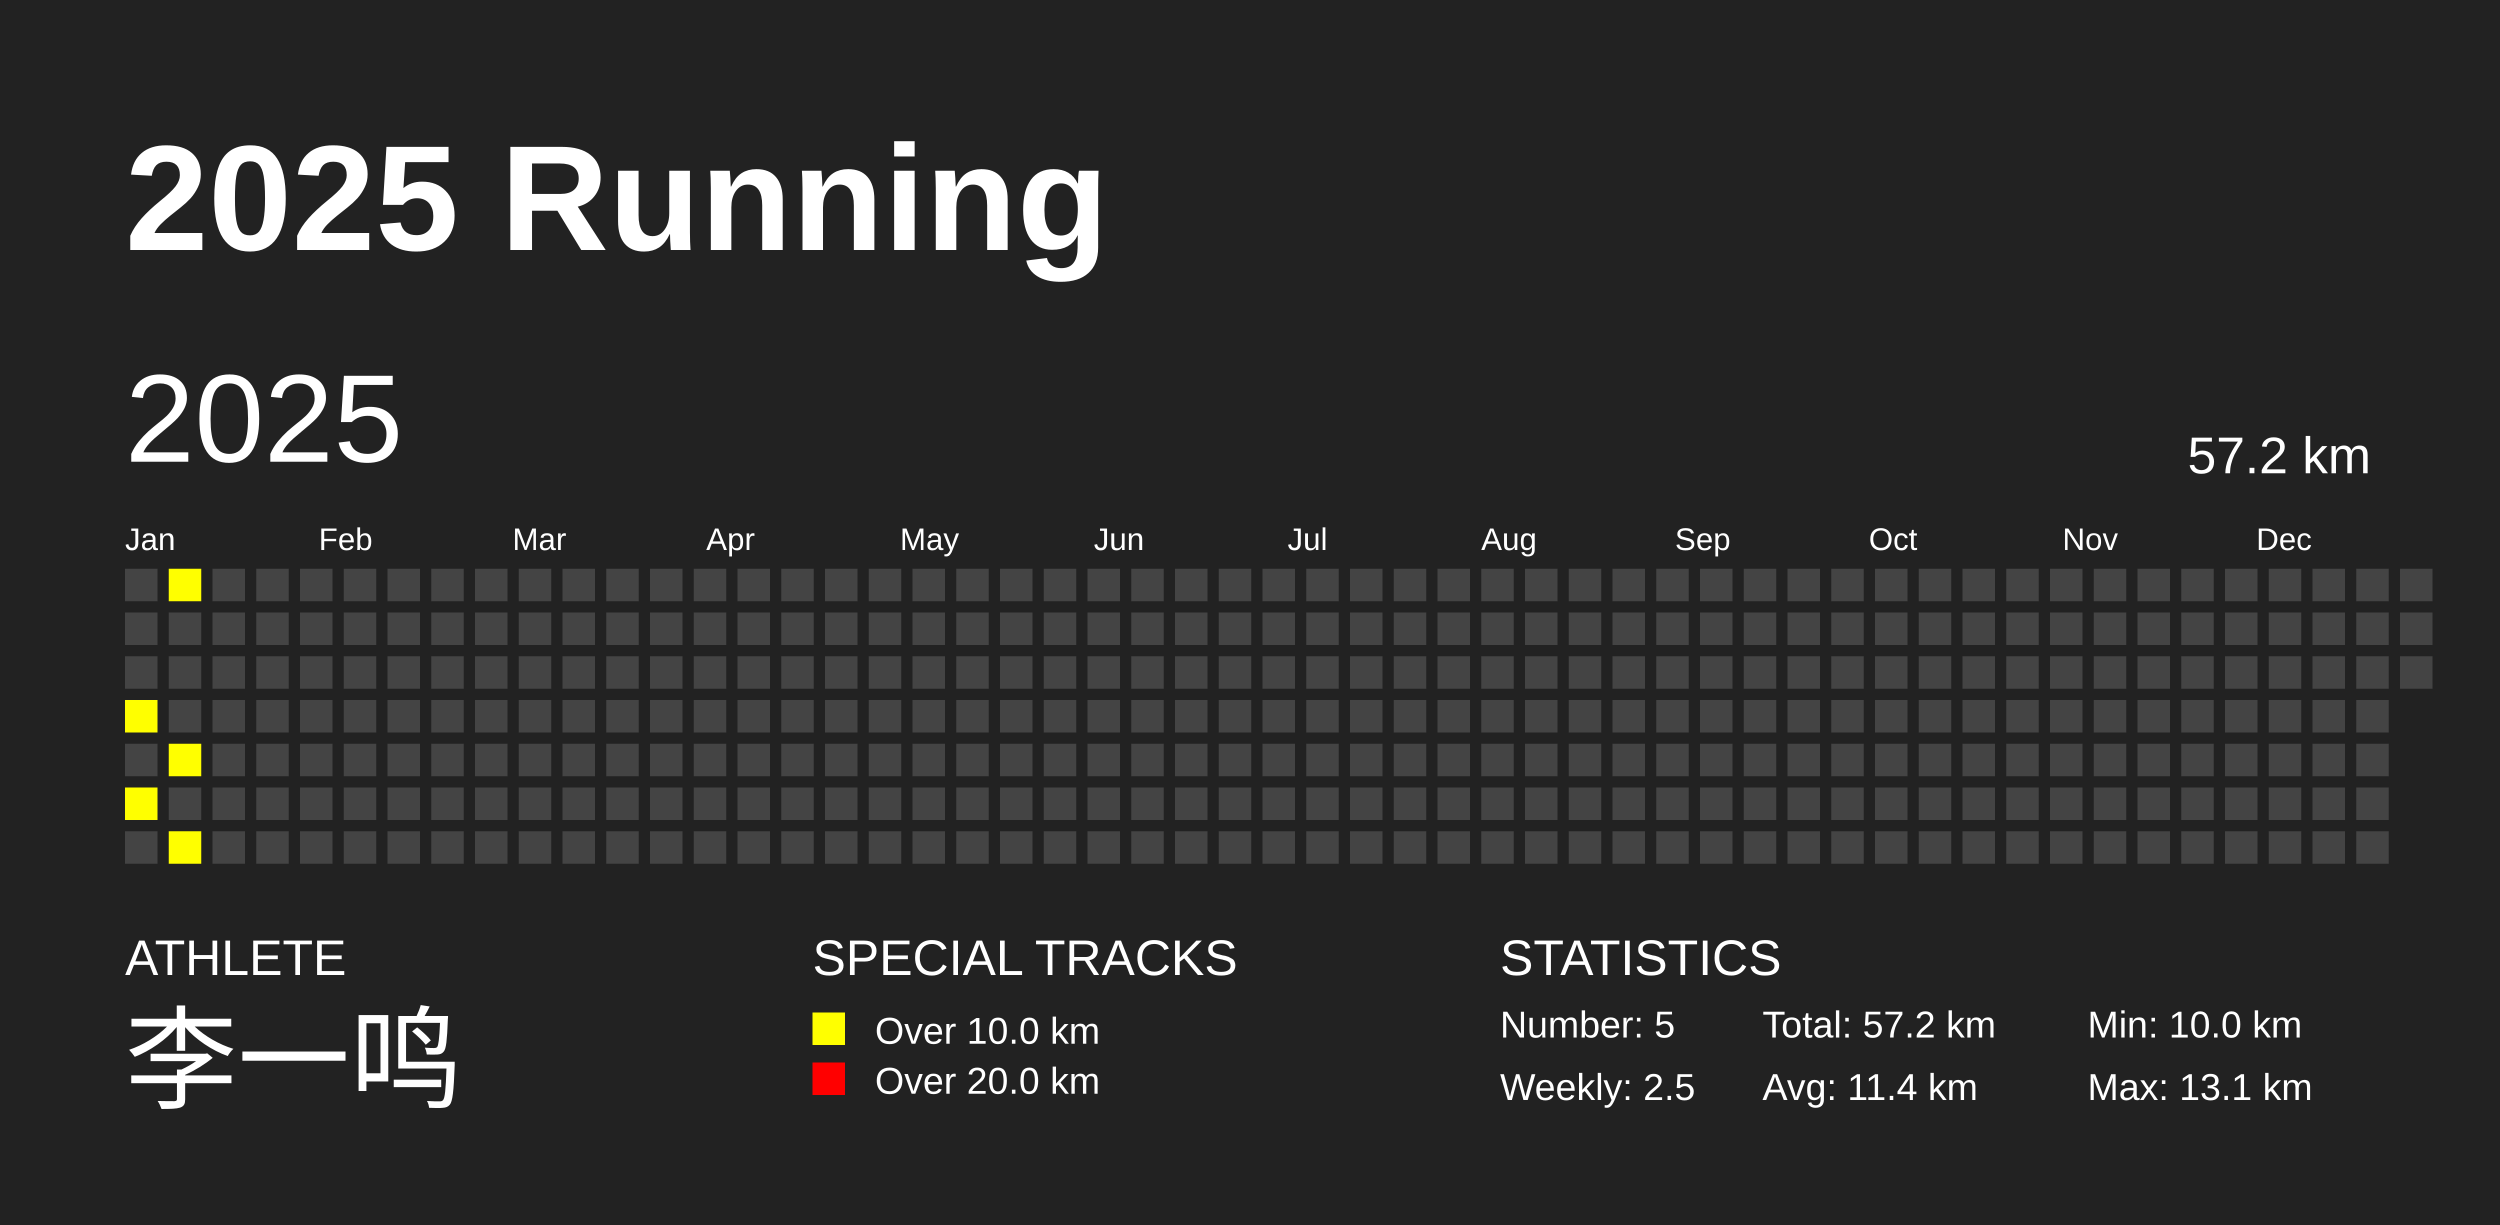
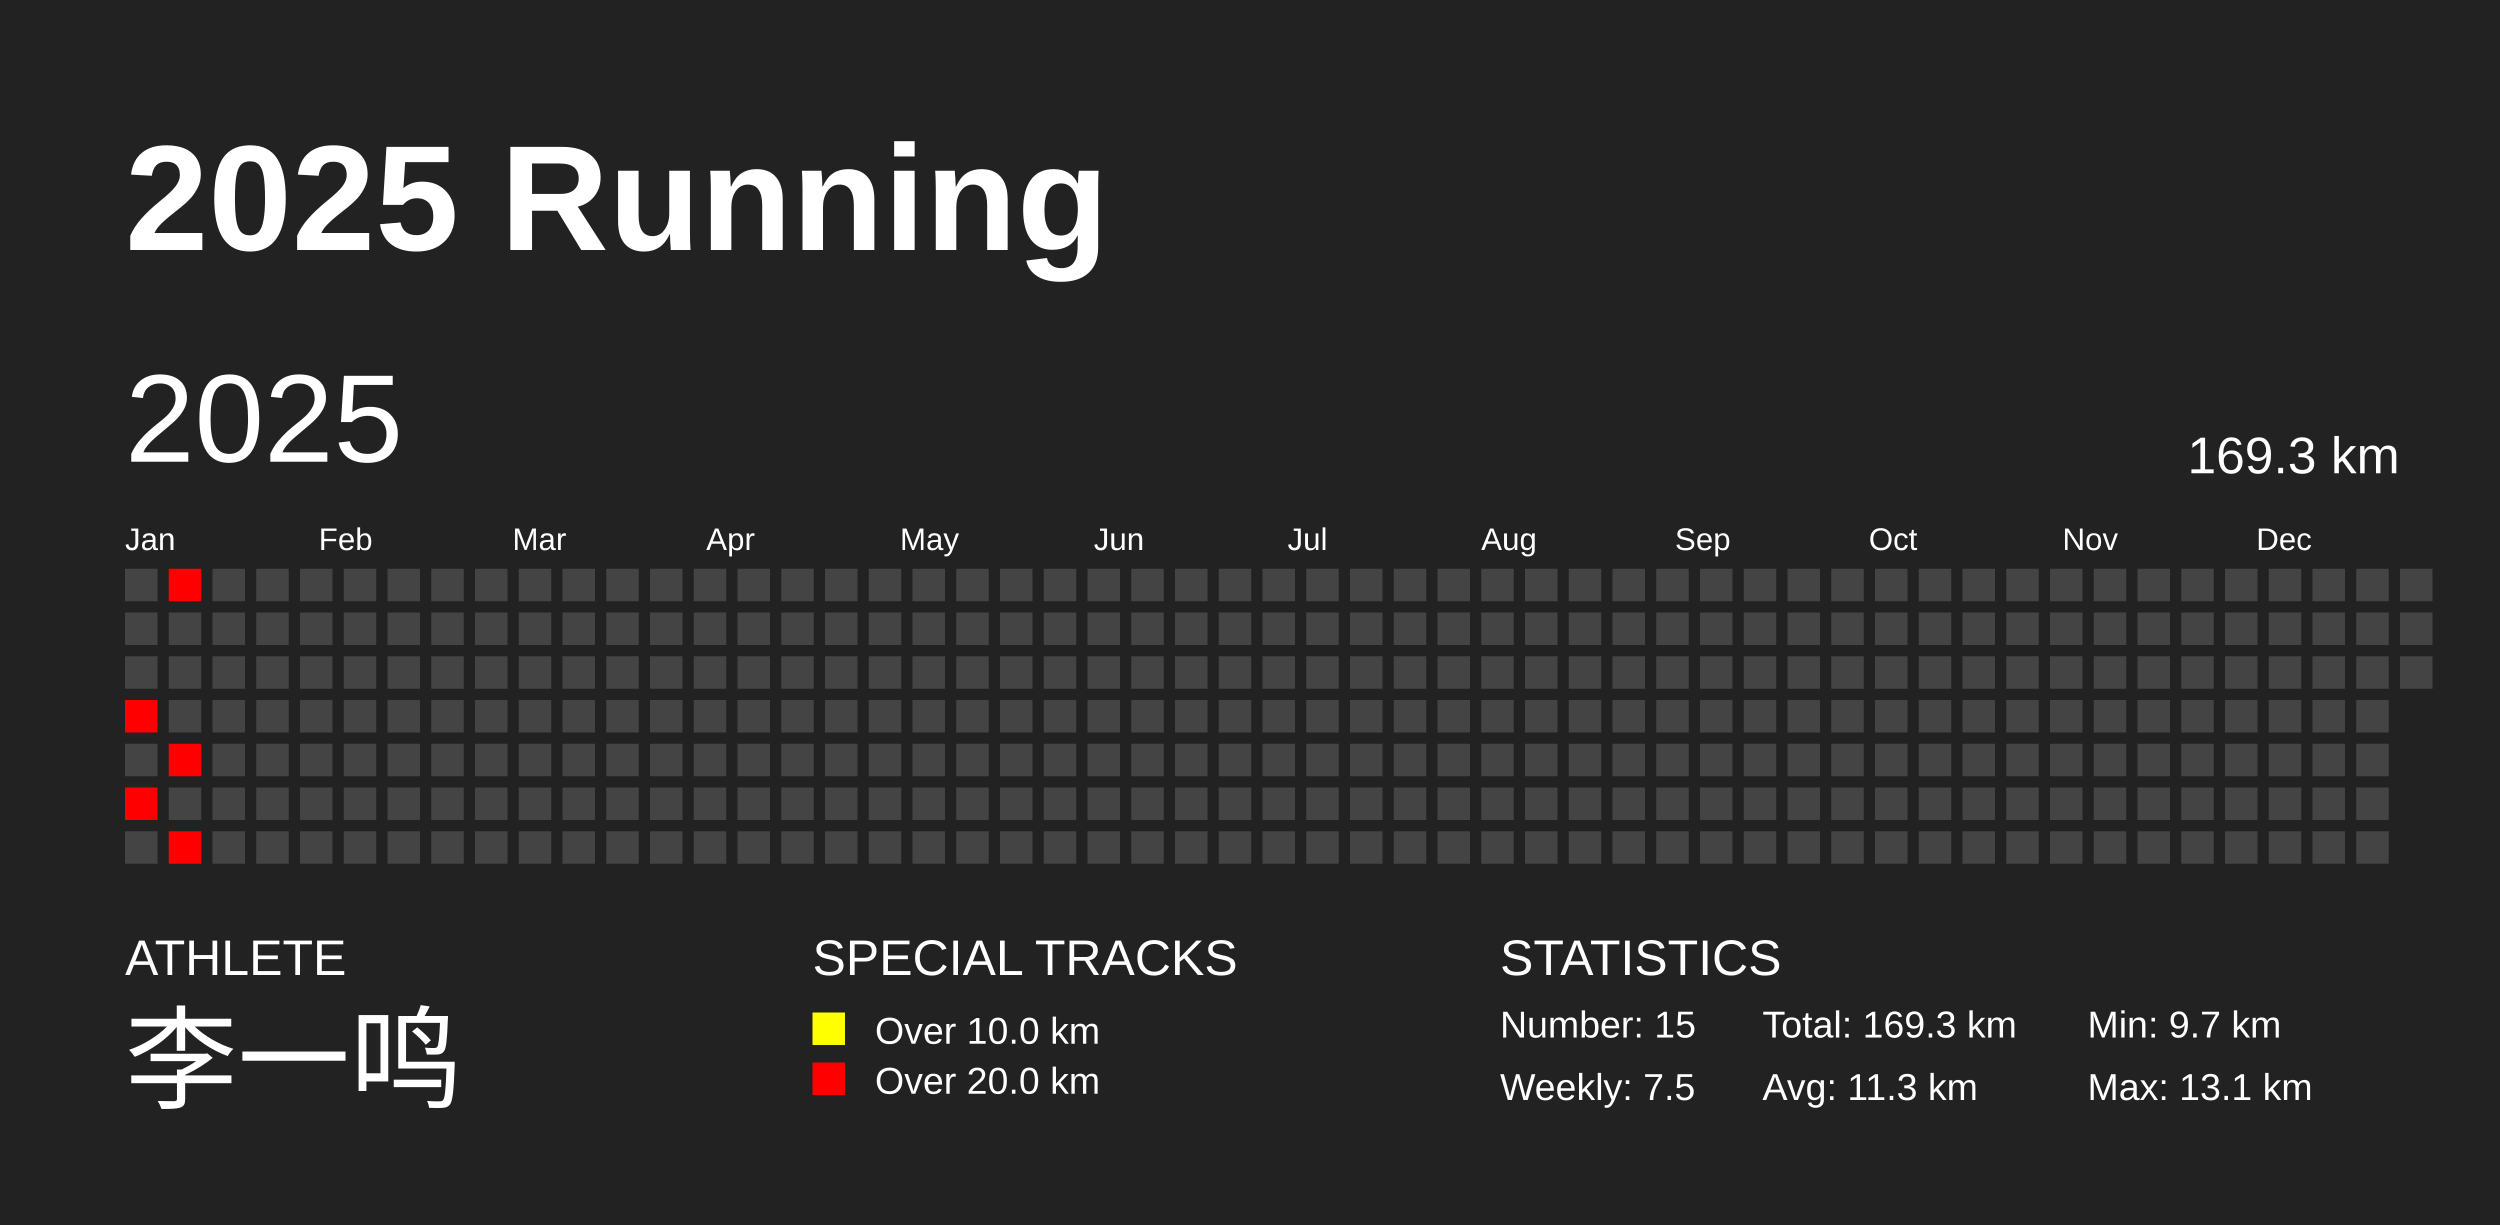
<svg xmlns="http://www.w3.org/2000/svg" baseProfile="full" height="98mm" version="1.1" viewBox="0,0,200,98" width="200mm">
  <defs />
  <rect fill="#222222" height="98" width="200" x="0" y="0" />
  <text fill="#FFFFFF" style="font-size:12px; font-family:Arial; font-weight:bold;" x="10" y="20">2025 Running</text>
  <text fill="#FFFFFF" style="font-size:4px; font-family:Arial" x="10" y="78">ATHLETE</text>
  <text fill="#FFFFFF" style="font-size:9px; font-family:Arial" x="10" y="88">李一鸣</text>
  <text fill="#FFFFFF" style="font-size:4px; font-family:Arial" x="65" y="78">SPECIAL TRACKS</text>
  <rect fill="yellow" height="2.6" width="2.6" x="65" y="81" />
  <text fill="#FFFFFF" style="font-size:3px; font-family:Arial" x="70" y="83.5">Over 10.0 km</text>
  <rect fill="red" height="2.6" width="2.6" x="65" y="85" />
  <text fill="#FFFFFF" style="font-size:3px; font-family:Arial" x="70" y="87.5">Over 20.0 km</text>
  <text fill="#FFFFFF" style="font-size:4px; font-family:Arial" x="120" y="78">STATISTICS</text>
-   <text fill="#FFFFFF" style="font-size:3px; font-family:Arial" x="120" y="83">Number: 5</text>
-   <text fill="#FFFFFF" style="font-size:3px; font-family:Arial" x="120" y="88">Weekly: 2.5</text>
-   <text fill="#FFFFFF" style="font-size:3px; font-family:Arial" x="141" y="83">Total: 57.2 km</text>
-   <text fill="#FFFFFF" style="font-size:3px; font-family:Arial" x="141" y="88">Avg: 11.4 km</text>
-   <text fill="#FFFFFF" style="font-size:3px; font-family:Arial" x="167" y="83">Min: 10.0 km</text>
+   <text fill="#FFFFFF" style="font-size:3px; font-family:Arial" x="120" y="83">Number: 15</text>
+   <text fill="#FFFFFF" style="font-size:3px; font-family:Arial" x="120" y="88">Weekly: 7.5</text>
+   <text fill="#FFFFFF" style="font-size:3px; font-family:Arial" x="141" y="83">Total: 169.3 km</text>
+   <text fill="#FFFFFF" style="font-size:3px; font-family:Arial" x="141" y="88">Avg: 11.3 km</text>
+   <text fill="#FFFFFF" style="font-size:3px; font-family:Arial" x="167" y="83">Min: 9.7 km</text>
  <text fill="#FFFFFF" style="font-size:3px; font-family:Arial" x="167" y="88">Max: 13.1 km</text>
  <text dominant-baseline="hanging" fill="#FFFFFF" style="font-size:10.0px; font-family:Arial;" x="10" y="30">2025</text>
-   <text dominant-baseline="hanging" fill="#FFFFFF" style="font-size:4.125px; font-family:Arial;" x="175" y="35">57.2 km</text>
+   <text dominant-baseline="hanging" fill="#FFFFFF" style="font-size:4.125px; font-family:Arial;" x="175" y="35">169.3 km</text>
  <text fill="#FFFFFF" style="font-size:2.5px; font-family:Arial" x="10.0" y="44">Jan</text>
  <text fill="#FFFFFF" style="font-size:2.5px; font-family:Arial" x="25.5" y="44">Feb</text>
  <text fill="#FFFFFF" style="font-size:2.5px; font-family:Arial" x="41.0" y="44">Mar</text>
  <text fill="#FFFFFF" style="font-size:2.5px; font-family:Arial" x="56.5" y="44">Apr</text>
  <text fill="#FFFFFF" style="font-size:2.5px; font-family:Arial" x="72.0" y="44">May</text>
  <text fill="#FFFFFF" style="font-size:2.5px; font-family:Arial" x="87.5" y="44">Jun</text>
  <text fill="#FFFFFF" style="font-size:2.5px; font-family:Arial" x="103.0" y="44">Jul</text>
  <text fill="#FFFFFF" style="font-size:2.5px; font-family:Arial" x="118.5" y="44">Aug</text>
  <text fill="#FFFFFF" style="font-size:2.5px; font-family:Arial" x="134.0" y="44">Sep</text>
  <text fill="#FFFFFF" style="font-size:2.5px; font-family:Arial" x="149.5" y="44">Oct</text>
  <text fill="#FFFFFF" style="font-size:2.5px; font-family:Arial" x="165.0" y="44">Nov</text>
  <text fill="#FFFFFF" style="font-size:2.5px; font-family:Arial" x="180.5" y="44">Dec</text>
  <rect fill="#444444" height="2.6" width="2.6" x="10.0" y="45.5" />
  <rect fill="#444444" height="2.6" width="2.6" x="10.0" y="49.0" />
  <rect fill="#444444" height="2.6" width="2.6" x="10.0" y="52.5" />
-   <rect fill="yellow" height="2.6" width="2.6" x="10.0" y="56.0" />
+   <rect fill="red" height="2.6" width="2.6" x="10.0" y="56.0" />
  <rect fill="#444444" height="2.6" width="2.6" x="10.0" y="59.5" />
-   <rect fill="yellow" height="2.6" width="2.6" x="10.0" y="63.0" />
+   <rect fill="red" height="2.6" width="2.6" x="10.0" y="63.0" />
  <rect fill="#444444" height="2.6" width="2.6" x="10.0" y="66.5" />
-   <rect fill="yellow" height="2.6" width="2.6" x="13.5" y="45.5" />
+   <rect fill="red" height="2.6" width="2.6" x="13.5" y="45.5" />
  <rect fill="#444444" height="2.6" width="2.6" x="13.5" y="49.0" />
  <rect fill="#444444" height="2.6" width="2.6" x="13.5" y="52.5" />
  <rect fill="#444444" height="2.6" width="2.6" x="13.5" y="56.0" />
-   <rect fill="yellow" height="2.6" width="2.6" x="13.5" y="59.5" />
+   <rect fill="red" height="2.6" width="2.6" x="13.5" y="59.5" />
  <rect fill="#444444" height="2.6" width="2.6" x="13.5" y="63.0" />
-   <rect fill="yellow" height="2.6" width="2.6" x="13.5" y="66.5" />
+   <rect fill="red" height="2.6" width="2.6" x="13.5" y="66.5" />
  <rect fill="#444444" height="2.6" width="2.6" x="17.0" y="45.5" />
  <rect fill="#444444" height="2.6" width="2.6" x="17.0" y="49.0" />
  <rect fill="#444444" height="2.6" width="2.6" x="17.0" y="52.5" />
  <rect fill="#444444" height="2.6" width="2.6" x="17.0" y="56.0" />
  <rect fill="#444444" height="2.6" width="2.6" x="17.0" y="59.5" />
  <rect fill="#444444" height="2.6" width="2.6" x="17.0" y="63.0" />
  <rect fill="#444444" height="2.6" width="2.6" x="17.0" y="66.5" />
  <rect fill="#444444" height="2.6" width="2.6" x="20.5" y="45.5" />
  <rect fill="#444444" height="2.6" width="2.6" x="20.5" y="49.0" />
  <rect fill="#444444" height="2.6" width="2.6" x="20.5" y="52.5" />
  <rect fill="#444444" height="2.6" width="2.6" x="20.5" y="56.0" />
  <rect fill="#444444" height="2.6" width="2.6" x="20.5" y="59.5" />
  <rect fill="#444444" height="2.6" width="2.6" x="20.5" y="63.0" />
  <rect fill="#444444" height="2.6" width="2.6" x="20.5" y="66.5" />
  <rect fill="#444444" height="2.6" width="2.6" x="24.0" y="45.5" />
  <rect fill="#444444" height="2.6" width="2.6" x="24.0" y="49.0" />
  <rect fill="#444444" height="2.6" width="2.6" x="24.0" y="52.5" />
  <rect fill="#444444" height="2.6" width="2.6" x="24.0" y="56.0" />
  <rect fill="#444444" height="2.6" width="2.6" x="24.0" y="59.5" />
  <rect fill="#444444" height="2.6" width="2.6" x="24.0" y="63.0" />
  <rect fill="#444444" height="2.6" width="2.6" x="24.0" y="66.5" />
  <rect fill="#444444" height="2.6" width="2.6" x="27.5" y="45.5" />
  <rect fill="#444444" height="2.6" width="2.6" x="27.5" y="49.0" />
  <rect fill="#444444" height="2.6" width="2.6" x="27.5" y="52.5" />
  <rect fill="#444444" height="2.6" width="2.6" x="27.5" y="56.0" />
  <rect fill="#444444" height="2.6" width="2.6" x="27.5" y="59.5" />
  <rect fill="#444444" height="2.6" width="2.6" x="27.5" y="63.0" />
  <rect fill="#444444" height="2.6" width="2.6" x="27.5" y="66.5" />
  <rect fill="#444444" height="2.6" width="2.6" x="31.0" y="45.5" />
  <rect fill="#444444" height="2.6" width="2.6" x="31.0" y="49.0" />
  <rect fill="#444444" height="2.6" width="2.6" x="31.0" y="52.5" />
  <rect fill="#444444" height="2.6" width="2.6" x="31.0" y="56.0" />
  <rect fill="#444444" height="2.6" width="2.6" x="31.0" y="59.5" />
  <rect fill="#444444" height="2.6" width="2.6" x="31.0" y="63.0" />
  <rect fill="#444444" height="2.6" width="2.6" x="31.0" y="66.5" />
  <rect fill="#444444" height="2.6" width="2.6" x="34.5" y="45.5" />
  <rect fill="#444444" height="2.6" width="2.6" x="34.5" y="49.0" />
  <rect fill="#444444" height="2.6" width="2.6" x="34.5" y="52.5" />
  <rect fill="#444444" height="2.6" width="2.6" x="34.5" y="56.0" />
  <rect fill="#444444" height="2.6" width="2.6" x="34.5" y="59.5" />
  <rect fill="#444444" height="2.6" width="2.6" x="34.5" y="63.0" />
  <rect fill="#444444" height="2.6" width="2.6" x="34.5" y="66.5" />
  <rect fill="#444444" height="2.6" width="2.6" x="38.0" y="45.5" />
  <rect fill="#444444" height="2.6" width="2.6" x="38.0" y="49.0" />
  <rect fill="#444444" height="2.6" width="2.6" x="38.0" y="52.5" />
  <rect fill="#444444" height="2.6" width="2.6" x="38.0" y="56.0" />
  <rect fill="#444444" height="2.6" width="2.6" x="38.0" y="59.5" />
  <rect fill="#444444" height="2.6" width="2.6" x="38.0" y="63.0" />
  <rect fill="#444444" height="2.6" width="2.6" x="38.0" y="66.5" />
  <rect fill="#444444" height="2.6" width="2.6" x="41.5" y="45.5" />
  <rect fill="#444444" height="2.6" width="2.6" x="41.5" y="49.0" />
  <rect fill="#444444" height="2.6" width="2.6" x="41.5" y="52.5" />
  <rect fill="#444444" height="2.6" width="2.6" x="41.5" y="56.0" />
  <rect fill="#444444" height="2.6" width="2.6" x="41.5" y="59.5" />
  <rect fill="#444444" height="2.6" width="2.6" x="41.5" y="63.0" />
  <rect fill="#444444" height="2.6" width="2.6" x="41.5" y="66.5" />
  <rect fill="#444444" height="2.6" width="2.6" x="45.0" y="45.5" />
  <rect fill="#444444" height="2.6" width="2.6" x="45.0" y="49.0" />
  <rect fill="#444444" height="2.6" width="2.6" x="45.0" y="52.5" />
  <rect fill="#444444" height="2.6" width="2.6" x="45.0" y="56.0" />
  <rect fill="#444444" height="2.6" width="2.6" x="45.0" y="59.5" />
  <rect fill="#444444" height="2.6" width="2.6" x="45.0" y="63.0" />
  <rect fill="#444444" height="2.6" width="2.6" x="45.0" y="66.5" />
  <rect fill="#444444" height="2.6" width="2.6" x="48.5" y="45.5" />
  <rect fill="#444444" height="2.6" width="2.6" x="48.5" y="49.0" />
  <rect fill="#444444" height="2.6" width="2.6" x="48.5" y="52.5" />
  <rect fill="#444444" height="2.6" width="2.6" x="48.5" y="56.0" />
  <rect fill="#444444" height="2.6" width="2.6" x="48.5" y="59.5" />
  <rect fill="#444444" height="2.6" width="2.6" x="48.5" y="63.0" />
  <rect fill="#444444" height="2.6" width="2.6" x="48.5" y="66.5" />
  <rect fill="#444444" height="2.6" width="2.6" x="52.0" y="45.5" />
  <rect fill="#444444" height="2.6" width="2.6" x="52.0" y="49.0" />
  <rect fill="#444444" height="2.6" width="2.6" x="52.0" y="52.5" />
  <rect fill="#444444" height="2.6" width="2.6" x="52.0" y="56.0" />
  <rect fill="#444444" height="2.6" width="2.6" x="52.0" y="59.5" />
  <rect fill="#444444" height="2.6" width="2.6" x="52.0" y="63.0" />
  <rect fill="#444444" height="2.6" width="2.6" x="52.0" y="66.5" />
  <rect fill="#444444" height="2.6" width="2.6" x="55.5" y="45.5" />
  <rect fill="#444444" height="2.6" width="2.6" x="55.5" y="49.0" />
  <rect fill="#444444" height="2.6" width="2.6" x="55.5" y="52.5" />
  <rect fill="#444444" height="2.6" width="2.6" x="55.5" y="56.0" />
  <rect fill="#444444" height="2.6" width="2.6" x="55.5" y="59.5" />
  <rect fill="#444444" height="2.6" width="2.6" x="55.5" y="63.0" />
  <rect fill="#444444" height="2.6" width="2.6" x="55.5" y="66.5" />
  <rect fill="#444444" height="2.6" width="2.6" x="59.0" y="45.5" />
  <rect fill="#444444" height="2.6" width="2.6" x="59.0" y="49.0" />
  <rect fill="#444444" height="2.6" width="2.6" x="59.0" y="52.5" />
  <rect fill="#444444" height="2.6" width="2.6" x="59.0" y="56.0" />
  <rect fill="#444444" height="2.6" width="2.6" x="59.0" y="59.5" />
  <rect fill="#444444" height="2.6" width="2.6" x="59.0" y="63.0" />
  <rect fill="#444444" height="2.6" width="2.6" x="59.0" y="66.5" />
  <rect fill="#444444" height="2.6" width="2.6" x="62.5" y="45.5" />
  <rect fill="#444444" height="2.6" width="2.6" x="62.5" y="49.0" />
  <rect fill="#444444" height="2.6" width="2.6" x="62.5" y="52.5" />
  <rect fill="#444444" height="2.6" width="2.6" x="62.5" y="56.0" />
  <rect fill="#444444" height="2.6" width="2.6" x="62.5" y="59.5" />
  <rect fill="#444444" height="2.6" width="2.6" x="62.5" y="63.0" />
  <rect fill="#444444" height="2.6" width="2.6" x="62.5" y="66.5" />
  <rect fill="#444444" height="2.6" width="2.6" x="66.0" y="45.5" />
  <rect fill="#444444" height="2.6" width="2.6" x="66.0" y="49.0" />
  <rect fill="#444444" height="2.6" width="2.6" x="66.0" y="52.5" />
  <rect fill="#444444" height="2.6" width="2.6" x="66.0" y="56.0" />
  <rect fill="#444444" height="2.6" width="2.6" x="66.0" y="59.5" />
  <rect fill="#444444" height="2.6" width="2.6" x="66.0" y="63.0" />
  <rect fill="#444444" height="2.6" width="2.6" x="66.0" y="66.5" />
  <rect fill="#444444" height="2.6" width="2.6" x="69.5" y="45.5" />
  <rect fill="#444444" height="2.6" width="2.6" x="69.5" y="49.0" />
  <rect fill="#444444" height="2.6" width="2.6" x="69.5" y="52.5" />
  <rect fill="#444444" height="2.6" width="2.6" x="69.5" y="56.0" />
  <rect fill="#444444" height="2.6" width="2.6" x="69.5" y="59.5" />
  <rect fill="#444444" height="2.6" width="2.6" x="69.5" y="63.0" />
  <rect fill="#444444" height="2.6" width="2.6" x="69.5" y="66.5" />
  <rect fill="#444444" height="2.6" width="2.6" x="73.0" y="45.5" />
  <rect fill="#444444" height="2.6" width="2.6" x="73.0" y="49.0" />
  <rect fill="#444444" height="2.6" width="2.6" x="73.0" y="52.5" />
  <rect fill="#444444" height="2.6" width="2.6" x="73.0" y="56.0" />
  <rect fill="#444444" height="2.6" width="2.6" x="73.0" y="59.5" />
  <rect fill="#444444" height="2.6" width="2.6" x="73.0" y="63.0" />
  <rect fill="#444444" height="2.6" width="2.6" x="73.0" y="66.5" />
  <rect fill="#444444" height="2.6" width="2.6" x="76.5" y="45.5" />
  <rect fill="#444444" height="2.6" width="2.6" x="76.5" y="49.0" />
  <rect fill="#444444" height="2.6" width="2.6" x="76.5" y="52.5" />
  <rect fill="#444444" height="2.6" width="2.6" x="76.5" y="56.0" />
  <rect fill="#444444" height="2.6" width="2.6" x="76.5" y="59.5" />
  <rect fill="#444444" height="2.6" width="2.6" x="76.5" y="63.0" />
  <rect fill="#444444" height="2.6" width="2.6" x="76.5" y="66.5" />
  <rect fill="#444444" height="2.6" width="2.6" x="80.0" y="45.5" />
  <rect fill="#444444" height="2.6" width="2.6" x="80.0" y="49.0" />
  <rect fill="#444444" height="2.6" width="2.6" x="80.0" y="52.5" />
  <rect fill="#444444" height="2.6" width="2.6" x="80.0" y="56.0" />
  <rect fill="#444444" height="2.6" width="2.6" x="80.0" y="59.5" />
  <rect fill="#444444" height="2.6" width="2.6" x="80.0" y="63.0" />
  <rect fill="#444444" height="2.6" width="2.6" x="80.0" y="66.5" />
  <rect fill="#444444" height="2.6" width="2.6" x="83.5" y="45.5" />
  <rect fill="#444444" height="2.6" width="2.6" x="83.5" y="49.0" />
  <rect fill="#444444" height="2.6" width="2.6" x="83.5" y="52.5" />
  <rect fill="#444444" height="2.6" width="2.6" x="83.5" y="56.0" />
  <rect fill="#444444" height="2.6" width="2.6" x="83.5" y="59.5" />
  <rect fill="#444444" height="2.6" width="2.6" x="83.5" y="63.0" />
  <rect fill="#444444" height="2.6" width="2.6" x="83.5" y="66.5" />
  <rect fill="#444444" height="2.6" width="2.6" x="87.0" y="45.5" />
  <rect fill="#444444" height="2.6" width="2.6" x="87.0" y="49.0" />
  <rect fill="#444444" height="2.6" width="2.6" x="87.0" y="52.5" />
  <rect fill="#444444" height="2.6" width="2.6" x="87.0" y="56.0" />
  <rect fill="#444444" height="2.6" width="2.6" x="87.0" y="59.5" />
  <rect fill="#444444" height="2.6" width="2.6" x="87.0" y="63.0" />
  <rect fill="#444444" height="2.6" width="2.6" x="87.0" y="66.5" />
  <rect fill="#444444" height="2.6" width="2.6" x="90.5" y="45.5" />
  <rect fill="#444444" height="2.6" width="2.6" x="90.5" y="49.0" />
  <rect fill="#444444" height="2.6" width="2.6" x="90.5" y="52.5" />
  <rect fill="#444444" height="2.6" width="2.6" x="90.5" y="56.0" />
  <rect fill="#444444" height="2.6" width="2.6" x="90.5" y="59.5" />
  <rect fill="#444444" height="2.6" width="2.6" x="90.5" y="63.0" />
  <rect fill="#444444" height="2.6" width="2.6" x="90.5" y="66.5" />
  <rect fill="#444444" height="2.6" width="2.6" x="94.0" y="45.5" />
  <rect fill="#444444" height="2.6" width="2.6" x="94.0" y="49.0" />
  <rect fill="#444444" height="2.6" width="2.6" x="94.0" y="52.5" />
  <rect fill="#444444" height="2.6" width="2.6" x="94.0" y="56.0" />
  <rect fill="#444444" height="2.6" width="2.6" x="94.0" y="59.5" />
  <rect fill="#444444" height="2.6" width="2.6" x="94.0" y="63.0" />
  <rect fill="#444444" height="2.6" width="2.6" x="94.0" y="66.5" />
  <rect fill="#444444" height="2.6" width="2.6" x="97.5" y="45.5" />
  <rect fill="#444444" height="2.6" width="2.6" x="97.5" y="49.0" />
  <rect fill="#444444" height="2.6" width="2.6" x="97.5" y="52.5" />
  <rect fill="#444444" height="2.6" width="2.6" x="97.5" y="56.0" />
  <rect fill="#444444" height="2.6" width="2.6" x="97.5" y="59.5" />
  <rect fill="#444444" height="2.6" width="2.6" x="97.5" y="63.0" />
  <rect fill="#444444" height="2.6" width="2.6" x="97.5" y="66.5" />
  <rect fill="#444444" height="2.6" width="2.6" x="101.0" y="45.5" />
  <rect fill="#444444" height="2.6" width="2.6" x="101.0" y="49.0" />
  <rect fill="#444444" height="2.6" width="2.6" x="101.0" y="52.5" />
  <rect fill="#444444" height="2.6" width="2.6" x="101.0" y="56.0" />
  <rect fill="#444444" height="2.6" width="2.6" x="101.0" y="59.5" />
  <rect fill="#444444" height="2.6" width="2.6" x="101.0" y="63.0" />
  <rect fill="#444444" height="2.6" width="2.6" x="101.0" y="66.5" />
  <rect fill="#444444" height="2.6" width="2.6" x="104.5" y="45.5" />
  <rect fill="#444444" height="2.6" width="2.6" x="104.5" y="49.0" />
  <rect fill="#444444" height="2.6" width="2.6" x="104.5" y="52.5" />
  <rect fill="#444444" height="2.6" width="2.6" x="104.5" y="56.0" />
  <rect fill="#444444" height="2.6" width="2.6" x="104.5" y="59.5" />
  <rect fill="#444444" height="2.6" width="2.6" x="104.5" y="63.0" />
  <rect fill="#444444" height="2.6" width="2.6" x="104.5" y="66.5" />
  <rect fill="#444444" height="2.6" width="2.6" x="108.0" y="45.5" />
  <rect fill="#444444" height="2.6" width="2.6" x="108.0" y="49.0" />
  <rect fill="#444444" height="2.6" width="2.6" x="108.0" y="52.5" />
  <rect fill="#444444" height="2.6" width="2.6" x="108.0" y="56.0" />
  <rect fill="#444444" height="2.6" width="2.6" x="108.0" y="59.5" />
  <rect fill="#444444" height="2.6" width="2.6" x="108.0" y="63.0" />
  <rect fill="#444444" height="2.6" width="2.6" x="108.0" y="66.5" />
  <rect fill="#444444" height="2.6" width="2.6" x="111.5" y="45.5" />
  <rect fill="#444444" height="2.6" width="2.6" x="111.5" y="49.0" />
  <rect fill="#444444" height="2.6" width="2.6" x="111.5" y="52.5" />
  <rect fill="#444444" height="2.6" width="2.6" x="111.5" y="56.0" />
  <rect fill="#444444" height="2.6" width="2.6" x="111.5" y="59.5" />
  <rect fill="#444444" height="2.6" width="2.6" x="111.5" y="63.0" />
  <rect fill="#444444" height="2.6" width="2.6" x="111.5" y="66.5" />
  <rect fill="#444444" height="2.6" width="2.6" x="115.0" y="45.5" />
  <rect fill="#444444" height="2.6" width="2.6" x="115.0" y="49.0" />
  <rect fill="#444444" height="2.6" width="2.6" x="115.0" y="52.5" />
  <rect fill="#444444" height="2.6" width="2.6" x="115.0" y="56.0" />
  <rect fill="#444444" height="2.6" width="2.6" x="115.0" y="59.5" />
  <rect fill="#444444" height="2.6" width="2.6" x="115.0" y="63.0" />
  <rect fill="#444444" height="2.6" width="2.6" x="115.0" y="66.5" />
  <rect fill="#444444" height="2.6" width="2.6" x="118.5" y="45.5" />
  <rect fill="#444444" height="2.6" width="2.6" x="118.5" y="49.0" />
  <rect fill="#444444" height="2.6" width="2.6" x="118.5" y="52.5" />
  <rect fill="#444444" height="2.6" width="2.6" x="118.5" y="56.0" />
  <rect fill="#444444" height="2.6" width="2.6" x="118.5" y="59.5" />
  <rect fill="#444444" height="2.6" width="2.6" x="118.5" y="63.0" />
  <rect fill="#444444" height="2.6" width="2.6" x="118.5" y="66.5" />
  <rect fill="#444444" height="2.6" width="2.6" x="122.0" y="45.5" />
  <rect fill="#444444" height="2.6" width="2.6" x="122.0" y="49.0" />
  <rect fill="#444444" height="2.6" width="2.6" x="122.0" y="52.5" />
  <rect fill="#444444" height="2.6" width="2.6" x="122.0" y="56.0" />
  <rect fill="#444444" height="2.6" width="2.6" x="122.0" y="59.5" />
  <rect fill="#444444" height="2.6" width="2.6" x="122.0" y="63.0" />
  <rect fill="#444444" height="2.6" width="2.6" x="122.0" y="66.5" />
  <rect fill="#444444" height="2.6" width="2.6" x="125.5" y="45.5" />
  <rect fill="#444444" height="2.6" width="2.6" x="125.5" y="49.0" />
  <rect fill="#444444" height="2.6" width="2.6" x="125.5" y="52.5" />
  <rect fill="#444444" height="2.6" width="2.6" x="125.5" y="56.0" />
  <rect fill="#444444" height="2.6" width="2.6" x="125.5" y="59.5" />
  <rect fill="#444444" height="2.6" width="2.6" x="125.5" y="63.0" />
  <rect fill="#444444" height="2.6" width="2.6" x="125.5" y="66.5" />
  <rect fill="#444444" height="2.6" width="2.6" x="129.0" y="45.5" />
  <rect fill="#444444" height="2.6" width="2.6" x="129.0" y="49.0" />
  <rect fill="#444444" height="2.6" width="2.6" x="129.0" y="52.5" />
  <rect fill="#444444" height="2.6" width="2.6" x="129.0" y="56.0" />
  <rect fill="#444444" height="2.6" width="2.6" x="129.0" y="59.5" />
  <rect fill="#444444" height="2.6" width="2.6" x="129.0" y="63.0" />
  <rect fill="#444444" height="2.6" width="2.6" x="129.0" y="66.5" />
  <rect fill="#444444" height="2.6" width="2.6" x="132.5" y="45.5" />
  <rect fill="#444444" height="2.6" width="2.6" x="132.5" y="49.0" />
  <rect fill="#444444" height="2.6" width="2.6" x="132.5" y="52.5" />
  <rect fill="#444444" height="2.6" width="2.6" x="132.5" y="56.0" />
  <rect fill="#444444" height="2.6" width="2.6" x="132.5" y="59.5" />
  <rect fill="#444444" height="2.6" width="2.6" x="132.5" y="63.0" />
  <rect fill="#444444" height="2.6" width="2.6" x="132.5" y="66.5" />
  <rect fill="#444444" height="2.6" width="2.6" x="136.0" y="45.5" />
  <rect fill="#444444" height="2.6" width="2.6" x="136.0" y="49.0" />
  <rect fill="#444444" height="2.6" width="2.6" x="136.0" y="52.5" />
  <rect fill="#444444" height="2.6" width="2.6" x="136.0" y="56.0" />
  <rect fill="#444444" height="2.6" width="2.6" x="136.0" y="59.5" />
  <rect fill="#444444" height="2.6" width="2.6" x="136.0" y="63.0" />
  <rect fill="#444444" height="2.6" width="2.6" x="136.0" y="66.5" />
  <rect fill="#444444" height="2.6" width="2.6" x="139.5" y="45.5" />
  <rect fill="#444444" height="2.6" width="2.6" x="139.5" y="49.0" />
  <rect fill="#444444" height="2.6" width="2.6" x="139.5" y="52.5" />
  <rect fill="#444444" height="2.6" width="2.6" x="139.5" y="56.0" />
  <rect fill="#444444" height="2.6" width="2.6" x="139.5" y="59.5" />
  <rect fill="#444444" height="2.6" width="2.6" x="139.5" y="63.0" />
  <rect fill="#444444" height="2.6" width="2.6" x="139.5" y="66.5" />
  <rect fill="#444444" height="2.6" width="2.6" x="143.0" y="45.5" />
  <rect fill="#444444" height="2.6" width="2.6" x="143.0" y="49.0" />
  <rect fill="#444444" height="2.6" width="2.6" x="143.0" y="52.5" />
  <rect fill="#444444" height="2.6" width="2.6" x="143.0" y="56.0" />
  <rect fill="#444444" height="2.6" width="2.6" x="143.0" y="59.5" />
  <rect fill="#444444" height="2.6" width="2.6" x="143.0" y="63.0" />
  <rect fill="#444444" height="2.6" width="2.6" x="143.0" y="66.5" />
  <rect fill="#444444" height="2.6" width="2.6" x="146.5" y="45.5" />
  <rect fill="#444444" height="2.6" width="2.6" x="146.5" y="49.0" />
  <rect fill="#444444" height="2.6" width="2.6" x="146.5" y="52.5" />
  <rect fill="#444444" height="2.6" width="2.6" x="146.5" y="56.0" />
  <rect fill="#444444" height="2.6" width="2.6" x="146.5" y="59.5" />
  <rect fill="#444444" height="2.6" width="2.6" x="146.5" y="63.0" />
  <rect fill="#444444" height="2.6" width="2.6" x="146.5" y="66.5" />
  <rect fill="#444444" height="2.6" width="2.6" x="150.0" y="45.5" />
  <rect fill="#444444" height="2.6" width="2.6" x="150.0" y="49.0" />
  <rect fill="#444444" height="2.6" width="2.6" x="150.0" y="52.5" />
  <rect fill="#444444" height="2.6" width="2.6" x="150.0" y="56.0" />
  <rect fill="#444444" height="2.6" width="2.6" x="150.0" y="59.5" />
  <rect fill="#444444" height="2.6" width="2.6" x="150.0" y="63.0" />
  <rect fill="#444444" height="2.6" width="2.6" x="150.0" y="66.5" />
  <rect fill="#444444" height="2.6" width="2.6" x="153.5" y="45.5" />
  <rect fill="#444444" height="2.6" width="2.6" x="153.5" y="49.0" />
  <rect fill="#444444" height="2.6" width="2.6" x="153.5" y="52.5" />
  <rect fill="#444444" height="2.6" width="2.6" x="153.5" y="56.0" />
  <rect fill="#444444" height="2.6" width="2.6" x="153.5" y="59.5" />
  <rect fill="#444444" height="2.6" width="2.6" x="153.5" y="63.0" />
  <rect fill="#444444" height="2.6" width="2.6" x="153.5" y="66.5" />
  <rect fill="#444444" height="2.6" width="2.6" x="157.0" y="45.5" />
  <rect fill="#444444" height="2.6" width="2.6" x="157.0" y="49.0" />
  <rect fill="#444444" height="2.6" width="2.6" x="157.0" y="52.5" />
  <rect fill="#444444" height="2.6" width="2.6" x="157.0" y="56.0" />
  <rect fill="#444444" height="2.6" width="2.6" x="157.0" y="59.5" />
  <rect fill="#444444" height="2.6" width="2.6" x="157.0" y="63.0" />
  <rect fill="#444444" height="2.6" width="2.6" x="157.0" y="66.5" />
  <rect fill="#444444" height="2.6" width="2.6" x="160.5" y="45.5" />
  <rect fill="#444444" height="2.6" width="2.6" x="160.5" y="49.0" />
  <rect fill="#444444" height="2.6" width="2.6" x="160.5" y="52.5" />
  <rect fill="#444444" height="2.6" width="2.6" x="160.5" y="56.0" />
  <rect fill="#444444" height="2.6" width="2.6" x="160.5" y="59.5" />
  <rect fill="#444444" height="2.6" width="2.6" x="160.5" y="63.0" />
  <rect fill="#444444" height="2.6" width="2.6" x="160.5" y="66.5" />
  <rect fill="#444444" height="2.6" width="2.6" x="164.0" y="45.5" />
  <rect fill="#444444" height="2.6" width="2.6" x="164.0" y="49.0" />
  <rect fill="#444444" height="2.6" width="2.6" x="164.0" y="52.5" />
  <rect fill="#444444" height="2.6" width="2.6" x="164.0" y="56.0" />
  <rect fill="#444444" height="2.6" width="2.6" x="164.0" y="59.5" />
  <rect fill="#444444" height="2.6" width="2.6" x="164.0" y="63.0" />
  <rect fill="#444444" height="2.6" width="2.6" x="164.0" y="66.5" />
  <rect fill="#444444" height="2.6" width="2.6" x="167.5" y="45.5" />
  <rect fill="#444444" height="2.6" width="2.6" x="167.5" y="49.0" />
  <rect fill="#444444" height="2.6" width="2.6" x="167.5" y="52.5" />
  <rect fill="#444444" height="2.6" width="2.6" x="167.5" y="56.0" />
  <rect fill="#444444" height="2.6" width="2.6" x="167.5" y="59.5" />
  <rect fill="#444444" height="2.6" width="2.6" x="167.5" y="63.0" />
  <rect fill="#444444" height="2.6" width="2.6" x="167.5" y="66.5" />
  <rect fill="#444444" height="2.6" width="2.6" x="171.0" y="45.5" />
  <rect fill="#444444" height="2.6" width="2.6" x="171.0" y="49.0" />
  <rect fill="#444444" height="2.6" width="2.6" x="171.0" y="52.5" />
  <rect fill="#444444" height="2.6" width="2.6" x="171.0" y="56.0" />
  <rect fill="#444444" height="2.6" width="2.6" x="171.0" y="59.5" />
  <rect fill="#444444" height="2.6" width="2.6" x="171.0" y="63.0" />
  <rect fill="#444444" height="2.6" width="2.6" x="171.0" y="66.5" />
  <rect fill="#444444" height="2.6" width="2.6" x="174.5" y="45.5" />
  <rect fill="#444444" height="2.6" width="2.6" x="174.5" y="49.0" />
  <rect fill="#444444" height="2.6" width="2.6" x="174.5" y="52.5" />
  <rect fill="#444444" height="2.6" width="2.6" x="174.5" y="56.0" />
  <rect fill="#444444" height="2.6" width="2.6" x="174.5" y="59.5" />
  <rect fill="#444444" height="2.6" width="2.6" x="174.5" y="63.0" />
  <rect fill="#444444" height="2.6" width="2.6" x="174.5" y="66.5" />
  <rect fill="#444444" height="2.6" width="2.6" x="178.0" y="45.5" />
  <rect fill="#444444" height="2.6" width="2.6" x="178.0" y="49.0" />
  <rect fill="#444444" height="2.6" width="2.6" x="178.0" y="52.5" />
  <rect fill="#444444" height="2.6" width="2.6" x="178.0" y="56.0" />
  <rect fill="#444444" height="2.6" width="2.6" x="178.0" y="59.5" />
  <rect fill="#444444" height="2.6" width="2.6" x="178.0" y="63.0" />
  <rect fill="#444444" height="2.6" width="2.6" x="178.0" y="66.5" />
  <rect fill="#444444" height="2.6" width="2.6" x="181.5" y="45.5" />
  <rect fill="#444444" height="2.6" width="2.6" x="181.5" y="49.0" />
  <rect fill="#444444" height="2.6" width="2.6" x="181.5" y="52.5" />
  <rect fill="#444444" height="2.6" width="2.6" x="181.5" y="56.0" />
  <rect fill="#444444" height="2.6" width="2.6" x="181.5" y="59.5" />
  <rect fill="#444444" height="2.6" width="2.6" x="181.5" y="63.0" />
  <rect fill="#444444" height="2.6" width="2.6" x="181.5" y="66.5" />
  <rect fill="#444444" height="2.6" width="2.6" x="185.0" y="45.5" />
  <rect fill="#444444" height="2.6" width="2.6" x="185.0" y="49.0" />
  <rect fill="#444444" height="2.6" width="2.6" x="185.0" y="52.5" />
  <rect fill="#444444" height="2.6" width="2.6" x="185.0" y="56.0" />
  <rect fill="#444444" height="2.6" width="2.6" x="185.0" y="59.5" />
  <rect fill="#444444" height="2.6" width="2.6" x="185.0" y="63.0" />
  <rect fill="#444444" height="2.6" width="2.6" x="185.0" y="66.5" />
  <rect fill="#444444" height="2.6" width="2.6" x="188.5" y="45.5" />
  <rect fill="#444444" height="2.6" width="2.6" x="188.5" y="49.0" />
  <rect fill="#444444" height="2.6" width="2.6" x="188.5" y="52.5" />
  <rect fill="#444444" height="2.6" width="2.6" x="188.5" y="56.0" />
  <rect fill="#444444" height="2.6" width="2.6" x="188.5" y="59.5" />
  <rect fill="#444444" height="2.6" width="2.6" x="188.5" y="63.0" />
  <rect fill="#444444" height="2.6" width="2.6" x="188.5" y="66.5" />
  <rect fill="#444444" height="2.6" width="2.6" x="192.0" y="45.5" />
  <rect fill="#444444" height="2.6" width="2.6" x="192.0" y="49.0" />
  <rect fill="#444444" height="2.6" width="2.6" x="192.0" y="52.5" />
</svg>
